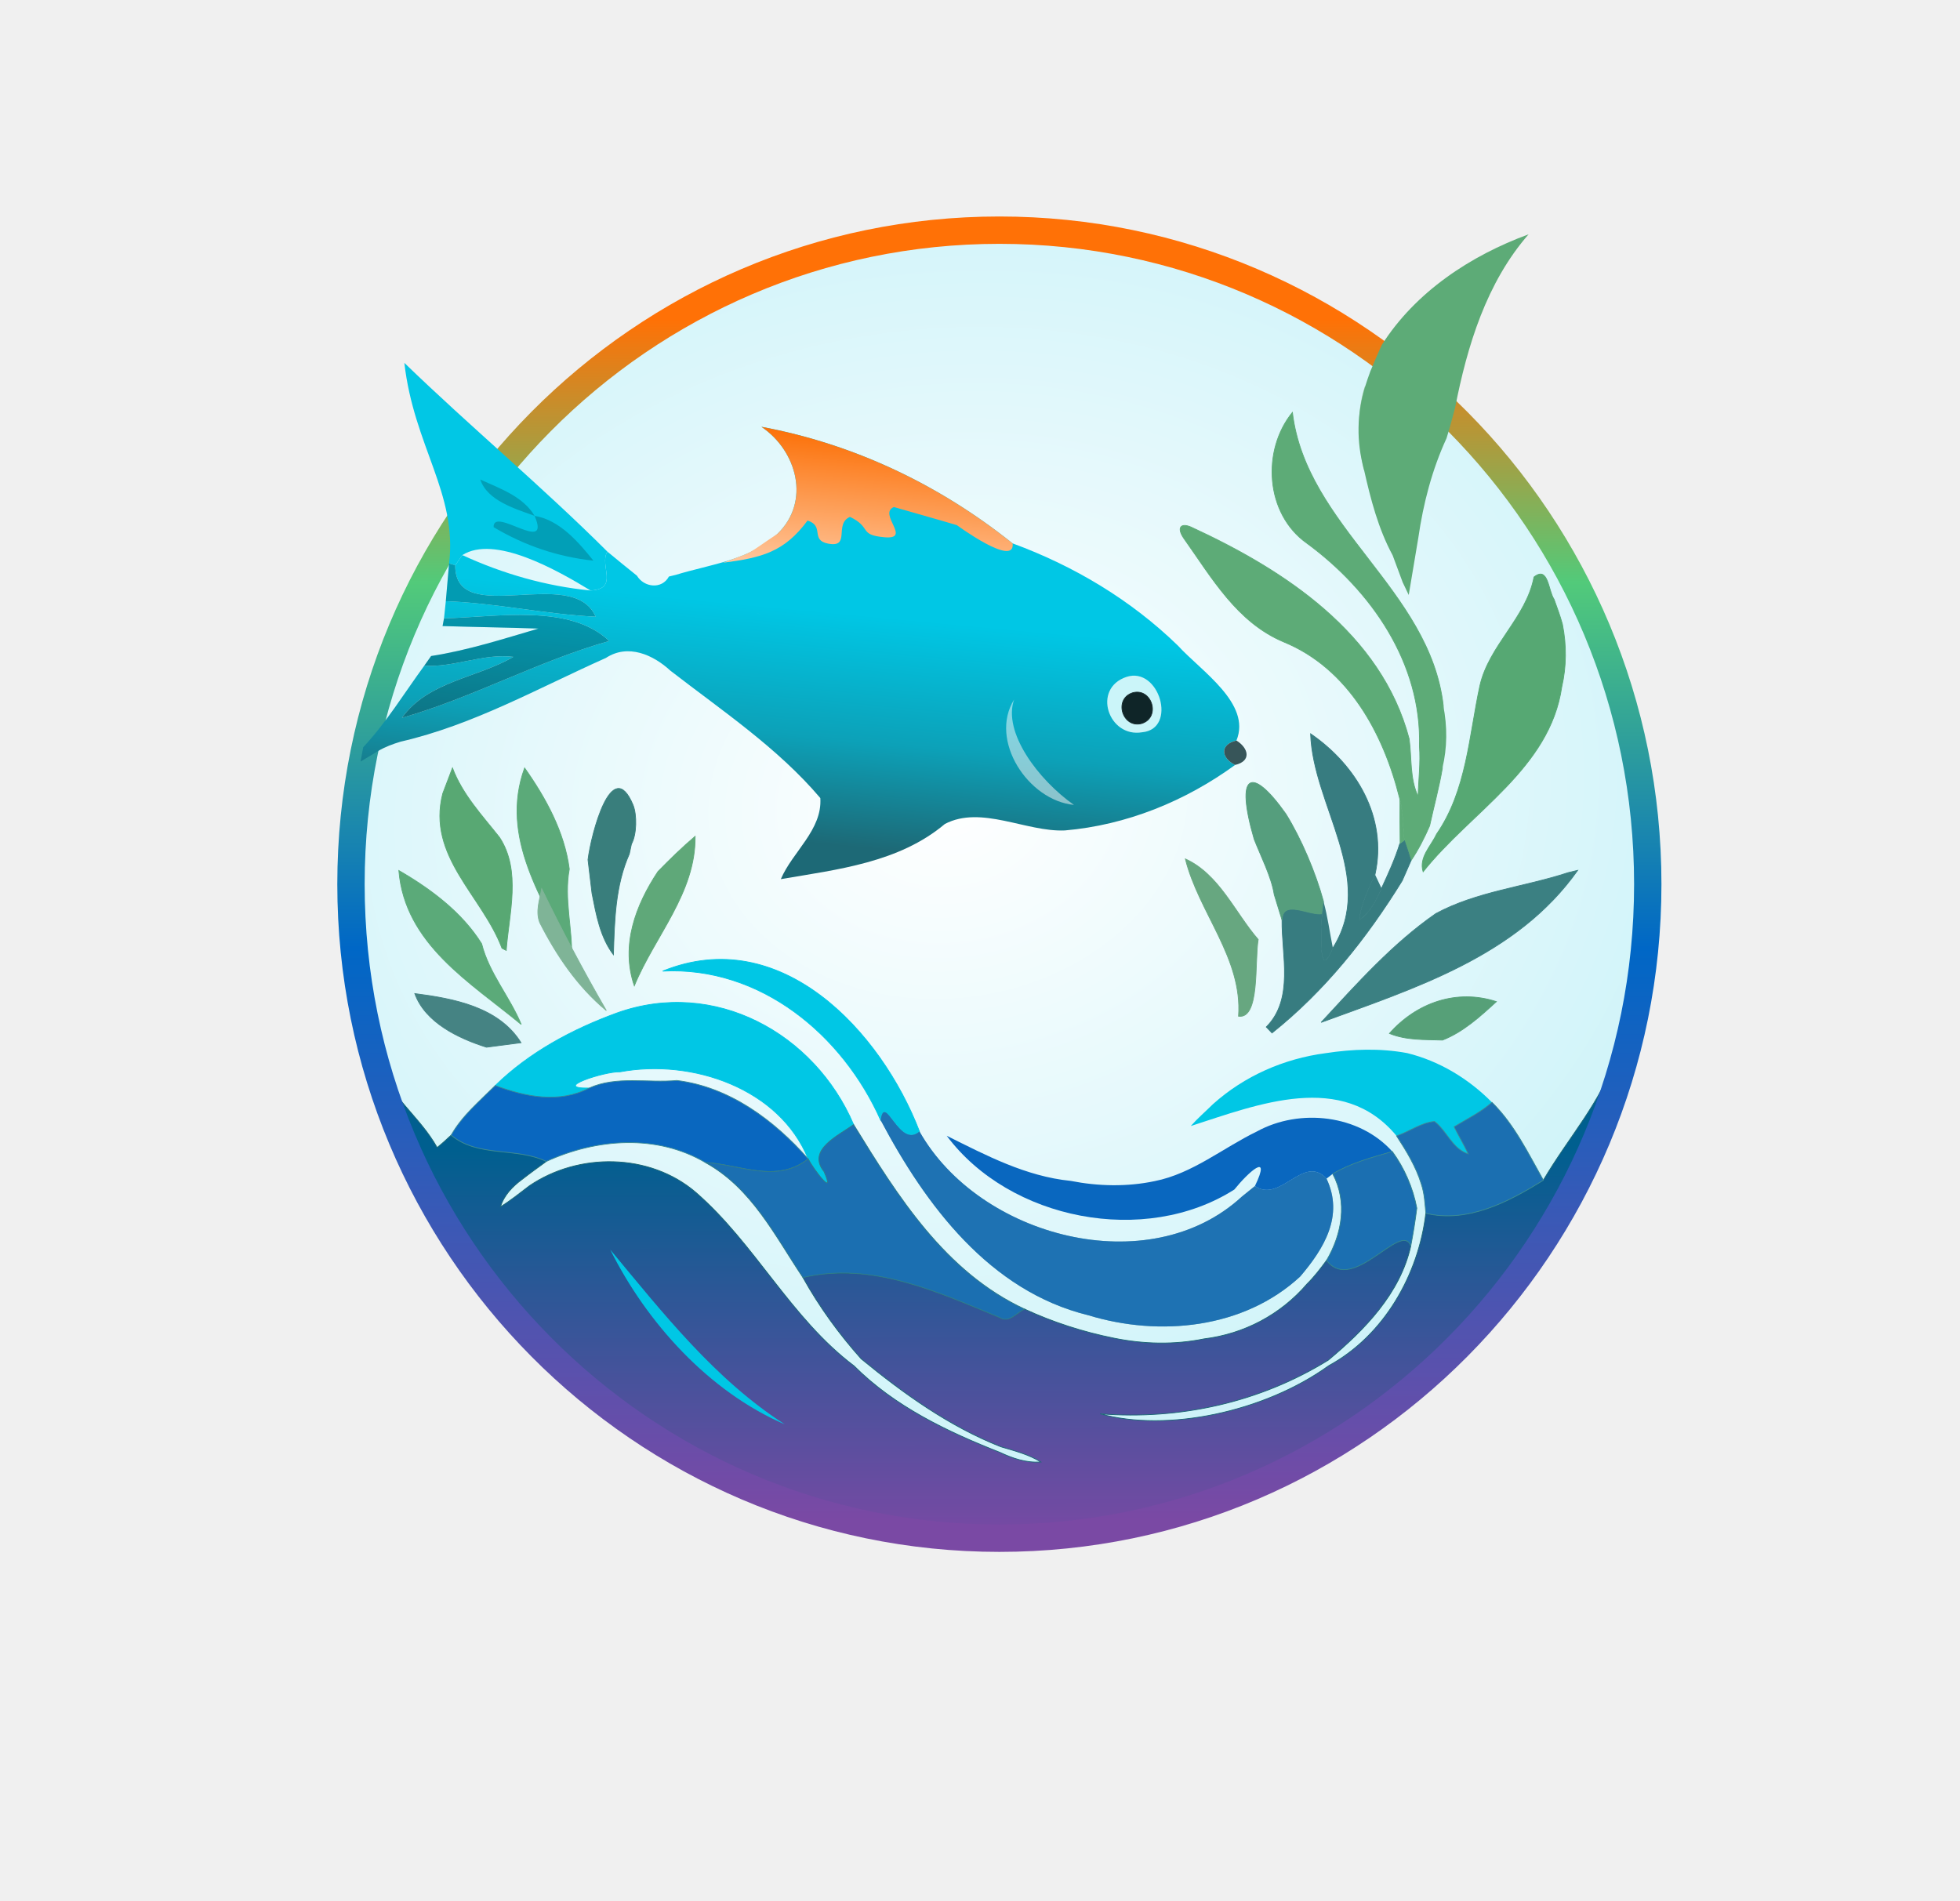
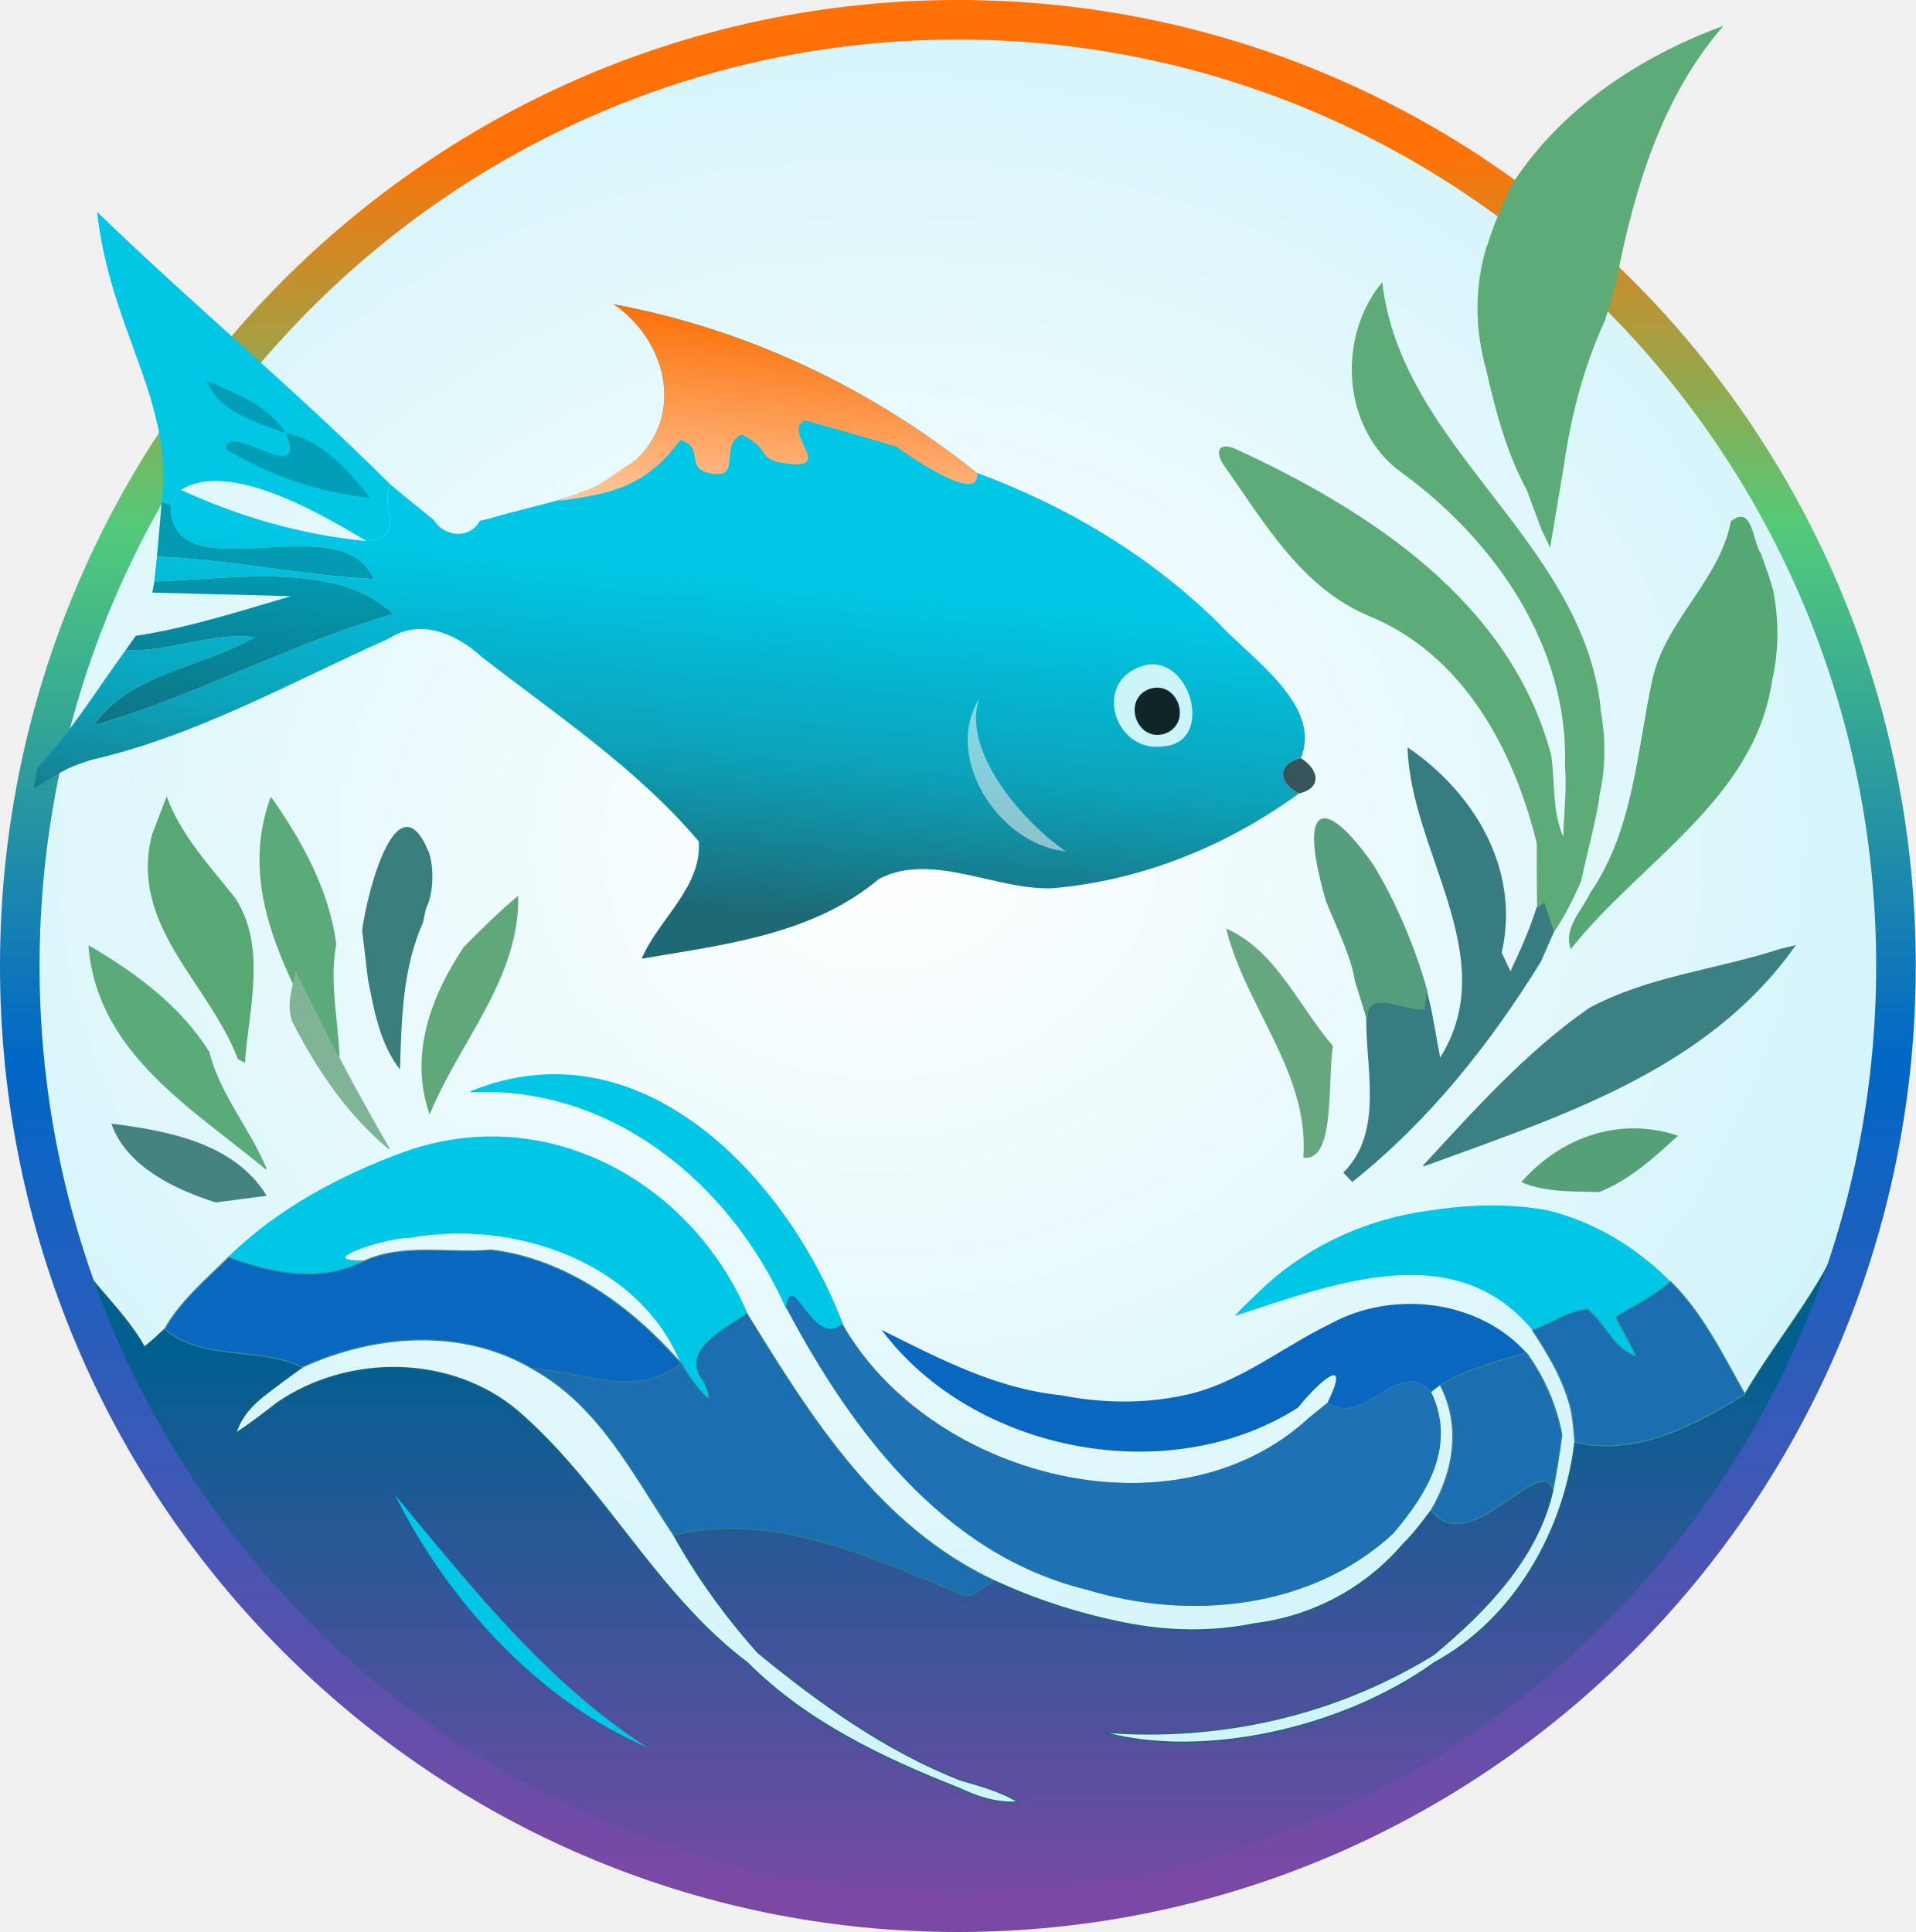
- <svg xmlns="http://www.w3.org/2000/svg" width="860" height="834" viewBox="0 0 860 834" fill="none">
-   <ellipse cx="439.5" cy="387.5" rx="282.5" ry="283.5" fill="url(#paint0_radial_310_1592)" />
-   <path d="M598.483 206.095C596.148 194.062 595.171 181.409 599.007 169.567C598.721 181.743 598.674 193.895 598.483 206.095Z" fill="#ADD1B6" stroke="#ADD1B6" stroke-width="0.333" />
-   <path d="M573.368 238.335C555.187 225.444 553.543 197.613 567.077 180.98C573.082 231.091 627.41 258.708 633.272 309.652C632.795 318.779 632.462 328 632.867 337.15C631.413 345.633 629.126 353.949 627.291 362.384C624.98 367.698 622.335 372.892 619.094 377.705C618.165 374.727 617.212 371.796 616.211 368.865C615.544 362.575 615.734 356.284 614.09 350.184C607.037 321.805 591.644 293.33 563.289 281.702C542.773 273.1 531.729 253.561 519.505 236.333C516.152 231.503 518.124 229.35 522.579 231.282C563.492 250.13 606.084 277.866 618.308 324.235C619.475 332.647 618.498 341.677 622.239 349.517C622.406 342.059 623.383 334.839 622.811 327.452C623.884 291.019 601.676 259.089 573.368 238.335Z" fill="#5DAB77" stroke="#5DAB77" stroke-width="0.333" />
-   <path d="M673.088 253.204C679.426 248.176 679.283 259.208 681.88 262.973C683.167 266.595 684.549 270.193 685.55 273.91C687.409 283.222 687.323 292.442 685.264 301.408C680.046 337.269 645.352 356.141 624.431 382.543C622.477 376.228 627.886 371.343 630.316 366.054C643.541 346.943 644.542 323.091 649.307 301.05C653.263 283.203 669.633 271.218 673.088 253.204Z" fill="#56A873" stroke="#56A873" stroke-width="0.333" />
-   <path d="M194.265 348.223C195.718 344.482 197.1 340.741 198.53 337C202.938 348.7 211.54 357.802 219.165 367.452C228.792 382.107 223.335 400.836 222.12 417.063L220.261 416.109C211.564 392.996 187.212 375.768 194.265 348.223Z" fill="#58A873" stroke="#58A873" stroke-width="0.333" />
-   <path d="M633.273 309.652C635.084 318.731 635.06 328.095 632.868 337.15C632.463 328 632.797 318.779 633.273 309.652Z" fill="#5DAB77" />
-   <path d="M575.061 321.996C594.981 335.649 608.921 358.667 603.321 383.734C600.462 390.192 597.126 396.601 596.459 403.75C601.177 400.319 603.964 395.076 606.18 389.81C609.135 383.448 612.066 377.039 614.163 370.319L616.212 368.866C617.213 371.796 618.166 374.727 619.095 377.706C617.785 380.613 616.498 383.544 615.235 386.498C599.747 411.589 581.304 434.822 558.119 453.289C557.476 452.645 556.237 451.311 555.617 450.667C567.936 438.301 562.289 419 562.527 403.726C562.694 394.385 574.346 401.844 580.089 400.986C579.755 407.133 578.182 432.034 584.83 415.998C604.107 385.378 576.062 353.568 575.061 321.996Z" fill="#377C80" stroke="#377C80" stroke-width="0.333" />
-   <path d="M258 377.252C259.358 366.148 268.461 330.93 277.777 353.28C279.51 357.607 279.393 366.164 277.062 370.389C276.824 371.485 276.371 373.653 276.133 374.726C269.938 388.689 269.628 403.939 269.152 418.927C263.314 411.207 261.598 401.342 259.763 392.049C259.311 388.355 258.429 380.945 258 377.252Z" fill="#397E7C" stroke="#397E7C" stroke-width="0.333" />
-   <path d="M614.09 350.184C615.734 356.284 615.544 362.575 616.211 368.865L614.162 370.319C614.066 363.599 614.043 356.88 614.09 350.184Z" fill="#5DAB77" />
-   <path d="M550.291 368.234C541.844 339.259 548.992 335.684 564.183 357.13C571.045 368.162 577.3 383.043 580.708 395.553C580.565 396.911 580.231 399.627 580.088 400.986C574.345 401.843 562.694 394.385 562.527 403.726C561.407 399.985 560.263 396.244 559.095 392.55C557.952 384.902 553.055 375.382 550.291 368.234Z" fill="#559E7D" stroke="#559E7D" stroke-width="0.333" />
-   <path d="M288.686 382.464C293.928 377.103 299.29 371.837 305.008 367C305.294 391.853 287.304 410.748 278.321 432.575C272.245 414.775 278.94 397.19 288.686 382.464Z" fill="#5FA879" stroke="#5FA879" stroke-width="0.333" />
-   <path d="M175 382C188.916 390.054 202.712 400.3 211.338 414.144C214.626 427.154 223.657 437.377 228.709 449.553C206.334 431.038 177.669 414.335 175 382Z" fill="#5BAA79" stroke="#5BAA79" stroke-width="0.333" />
-   <path d="M230.185 337C239.471 350.125 247.734 365.193 249.797 381.374C247.358 394.569 251.3 407.627 250.811 420.801C238.201 394.639 219.119 367.499 230.185 337Z" fill="#5BAA79" stroke="#5BAA79" stroke-width="0.333" />
-   <path d="M520.112 376.919C534.933 383.638 541.82 400.461 552.066 412.28C550.398 422.335 552.9 447.212 543.44 445.949C545.275 420.477 526.022 400.58 520.112 376.919Z" fill="#67A780" stroke="#67A780" stroke-width="0.333" />
-   <path d="M688.078 382.924C689.126 382.685 691.199 382.161 692.248 381.923C665.56 419.619 620.835 433.558 579.684 448.642C595.339 431.7 610.946 414.162 629.985 400.914C647.951 391.192 668.848 389.262 688.078 382.924Z" fill="#3B8082" stroke="#3B8082" stroke-width="0.333" />
-   <path d="M596.457 403.75C597.124 396.601 600.46 390.191 603.319 383.734C604.034 385.259 605.464 388.285 606.179 389.81C603.963 395.076 601.175 400.318 596.457 403.75Z" fill="#377C80" />
-   <path d="M237.681 390C246.521 408.133 255.91 425.957 266.037 443.446C253.479 433.057 244.139 419.261 236.823 404.845C234.917 399.936 236.799 394.885 237.681 390Z" fill="#7FB497" stroke="#7FB497" stroke-width="0.333" />
-   <path d="M580.708 395.553C582.59 402.272 583.424 409.111 584.83 415.997C578.182 432.034 579.755 407.133 580.088 400.986C580.231 399.627 580.565 396.911 580.708 395.553Z" fill="#377C80" />
-   <path d="M290.768 426.148C342.427 405.108 386.437 452.359 403.451 496.513C394.539 504.376 388.225 479.023 386.414 491.557C369.734 454.051 333.611 423.932 290.768 426.148Z" fill="#00C7E5" stroke="#00C7E5" stroke-width="0.333" />
-   <path d="M182 436C198.989 438.192 218.814 441.838 228.608 457.564C224.819 458.065 217.242 459.042 213.453 459.542C201.301 455.706 186.623 448.796 182 436Z" fill="#458383" stroke="#458383" stroke-width="0.333" />
-   <path d="M609.658 453.503C621.548 440.016 639.181 433.844 656.576 439.539C649.475 446.044 642.017 452.859 632.938 456.41C625.027 456.148 617.045 456.529 609.658 453.503Z" fill="#56A078" stroke="#56A078" stroke-width="0.333" />
-   <path d="M270.679 444.519C313.546 429.174 357.414 453.455 374.546 493.486C368.041 498.252 353.839 504.519 361.56 514.121C366.826 526.083 356.937 513.121 354.602 508.546C342.116 477.688 303.8 464.44 272.038 470.349C265.604 470.039 241.466 477.76 258.479 477.474C245.326 484.312 230.529 481.31 217.328 476.354C232.268 461.723 251.164 451.644 270.679 444.519Z" fill="#00C7E5" stroke="#00C7E5" stroke-width="0.333" />
-   <path d="M709.5 462.5C714.289 464.215 714.407 458.721 713.787 465.059C682.954 567.306 596.338 655.184 489.016 672.507C485.871 672.102 482.654 672.364 479.843 673.913C478.58 674.175 476.054 674.699 474.791 674.961C470.907 674.508 466.928 674.651 463.306 676.176C461.495 676.486 457.897 677.058 456.11 677.344C443.338 677.32 430.614 677.344 417.866 677.344C416.079 677.058 412.504 676.486 410.693 676.2C407.095 674.651 403.14 674.461 399.304 674.985C288.693 659.068 191.355 572.572 162.404 464.583C165.311 461.747 161.449 463.498 166 466C170.789 481.179 184.04 489.674 191.808 503.565C193.953 501.874 195.954 499.991 197.956 498.133C209.775 508.021 226.454 503.28 239.703 509.665C236.129 512.263 232.554 514.836 229.075 517.553C224.905 520.626 221.117 524.51 219.592 529.61C224.024 526.822 228.098 523.557 232.245 520.388C253.88 505.639 285.095 505.948 305.254 523.2C331.37 545.884 346.905 578.41 374.737 599.378C392.513 617.178 415.602 628.234 438.763 637.337C444.362 639.981 450.367 642.031 456.682 641.53C451.297 638.218 445.149 636.646 439.168 634.882C416.484 625.923 396.587 611.65 377.858 596.281C368.065 585.32 359.463 573.429 352.314 560.61C382.481 553.485 411.361 566.924 438.644 578.147C442.742 580.745 446.078 576.027 449.557 574.454C462.091 580.268 475.291 584.51 488.85 587.226C501.764 589.847 515.275 590.181 528.238 587.536C545.942 585.367 561.954 576.885 573.535 563.374C576.704 560.229 579.42 556.678 582.065 553.08C593.598 568.187 614.9 535.519 619.023 546.742C614.376 567.592 598.721 583.628 582.804 596.876C552.804 615.391 517.848 623.159 482.726 620.419C512.011 628.568 554.639 619.728 583.042 599.283C607.299 586.035 622.382 559.442 625.623 532.421C644.018 536.806 662.08 527.346 677.187 517.886C688.672 498.371 702.423 483.945 709.5 462.5Z" fill="url(#paint1_linear_310_1592)" stroke="#1A6774" stroke-width="0.333" />
-   <path d="M532.265 484.479C546.014 472.16 563.337 464.559 581.661 462.152C593.546 460.336 605.476 459.921 617.379 462.105C631.557 465.584 644.4 473.375 654.646 483.741C649.666 488.149 643.662 491.032 638.038 494.463C639.992 498.466 642.351 502.279 644.233 506.354C637.276 504.233 634.917 496.322 629.436 492.128C623.551 492.605 618.38 496.608 612.78 498.466C589.024 469.754 551.923 484.646 522.472 494.13C525.522 490.698 529.001 487.696 532.265 484.479Z" fill="#00C7E5" />
-   <path d="M258.48 477.474C270.513 472.017 284.262 475.33 296.986 474.138C320.004 476.95 339.638 491.557 354.602 508.546C340.782 519.626 324.197 510.857 309.591 510.19C288.217 497.561 261.744 499.563 239.703 509.666C226.455 503.28 209.775 508.022 197.956 498.133C202.793 489.555 210.466 483.193 217.328 476.354C230.529 481.31 245.326 484.313 258.48 477.474Z" fill="#0967BF" stroke="#398A96" stroke-width="0.333" />
-   <path d="M638.038 494.463C643.662 491.032 649.666 488.149 654.646 483.741C664.44 493.415 670.492 506.02 677.188 517.886C662.081 527.346 644.019 536.806 625.624 532.422C625.219 528.085 625.028 523.7 623.622 519.554C621.287 511.929 617.093 505.091 612.78 498.466C618.38 496.608 623.551 492.605 629.436 492.128C634.917 496.322 637.276 504.233 644.233 506.354C642.351 502.279 639.992 498.467 638.038 494.463Z" fill="#338591" />
-   <path d="M638.038 494.463C643.662 491.032 649.666 488.149 654.646 483.741C664.44 493.415 670.492 506.02 677.188 517.886C662.081 527.346 644.019 536.806 625.624 532.422C625.219 528.085 625.028 523.7 623.622 519.554C621.287 511.929 617.093 505.091 612.78 498.466C618.38 496.608 623.551 492.605 629.436 492.128C634.917 496.322 637.276 504.233 644.233 506.354C642.351 502.279 639.992 498.467 638.038 494.463Z" fill="#0F64C2" fill-opacity="0.65" />
-   <path d="M638.038 494.463C643.662 491.032 649.666 488.149 654.646 483.741C664.44 493.415 670.492 506.02 677.188 517.886C662.081 527.346 644.019 536.806 625.624 532.422C625.219 528.085 625.028 523.7 623.622 519.554C621.287 511.929 617.093 505.091 612.78 498.466C618.38 496.608 623.551 492.605 629.436 492.128C634.917 496.322 637.276 504.233 644.233 506.354C642.351 502.279 639.992 498.467 638.038 494.463Z" stroke="#398A96" stroke-width="0.333" />
-   <path d="M386.412 491.556C388.223 479.023 394.537 504.376 403.449 496.513C429.636 542.834 504.075 562.707 544.893 525.106C546.775 523.558 548.682 522.009 550.612 520.484C561.93 528.204 571.914 506.163 582.041 517.219C589.785 533.542 580.897 547.981 570.461 560.205C545.751 583.056 508.817 586.726 477.483 577.147C434.259 566.567 406.166 528.919 386.412 491.556Z" fill="#3D8C98" />
-   <path d="M386.412 491.556C388.223 479.023 394.537 504.376 403.449 496.513C429.636 542.834 504.075 562.707 544.893 525.106C546.775 523.558 548.682 522.009 550.612 520.484C561.93 528.204 571.914 506.163 582.041 517.219C589.785 533.542 580.897 547.981 570.461 560.205C545.751 583.056 508.817 586.726 477.483 577.147C434.259 566.567 406.166 528.919 386.412 491.556Z" fill="#0F64C2" fill-opacity="0.65" />
-   <path d="M551.495 496.512C570.271 486.195 596.411 489.125 610.898 505.305C602.011 507.878 592.765 510.333 584.783 515.098C584.092 515.646 582.734 516.695 582.043 517.219C571.916 506.163 561.932 528.204 550.613 520.483C558.143 504.852 547.539 514.598 541.606 521.984C502.433 546.956 443.101 535.495 415.389 498.395C432.712 507.02 450.082 516.218 469.764 518.196C481.917 520.579 494.522 520.865 506.698 518.291C523.235 515.003 536.602 503.732 551.495 496.512Z" fill="#0967BF" />
-   <path d="M361.56 514.121C353.84 504.519 368.041 498.252 374.546 493.486C393.942 525.059 414.625 558.156 449.557 574.454C446.078 576.027 442.742 580.745 438.644 578.148C411.361 566.925 382.481 553.486 352.315 560.61C340.019 542.239 329.845 521.389 309.591 510.19C324.197 510.857 340.782 519.626 354.602 508.546C356.937 513.121 366.826 526.083 361.56 514.121Z" fill="#338591" />
-   <path d="M361.56 514.121C353.84 504.519 368.041 498.252 374.546 493.486C393.942 525.059 414.625 558.156 449.557 574.454C446.078 576.027 442.742 580.745 438.644 578.148C411.361 566.925 382.481 553.486 352.315 560.61C340.019 542.239 329.845 521.389 309.591 510.19C324.197 510.857 340.782 519.626 354.602 508.546C356.937 513.121 366.826 526.083 361.56 514.121Z" fill="#0F64C2" fill-opacity="0.65" />
-   <path d="M361.56 514.121C353.84 504.519 368.041 498.252 374.546 493.486C393.942 525.059 414.625 558.156 449.557 574.454C446.078 576.027 442.742 580.745 438.644 578.148C411.361 566.925 382.481 553.486 352.315 560.61C340.019 542.239 329.845 521.389 309.591 510.19C324.197 510.857 340.782 519.626 354.602 508.546C356.937 513.121 366.826 526.083 361.56 514.121Z" stroke="#2F7C8A" stroke-width="0.333" />
-   <path d="M584.783 515.099C592.765 510.333 602.011 507.879 610.898 505.305C616.26 512.668 619.953 521.199 621.669 530.158C620.978 535.686 620.072 541.238 619.024 546.742C614.902 535.519 593.599 568.188 582.066 553.081C588.929 541.333 591.264 527.465 584.783 515.099Z" fill="#338591" />
-   <path d="M584.783 515.099C592.765 510.333 602.011 507.879 610.898 505.305C616.26 512.668 619.953 521.199 621.669 530.158C620.978 535.686 620.072 541.238 619.024 546.742C614.902 535.519 593.599 568.188 582.066 553.081C588.929 541.333 591.264 527.465 584.783 515.099Z" fill="#0F64C2" fill-opacity="0.65" />
-   <path d="M584.783 515.099C592.765 510.333 602.011 507.879 610.898 505.305C616.26 512.668 619.953 521.199 621.669 530.158C620.978 535.686 620.072 541.238 619.024 546.742C614.902 535.519 593.599 568.188 582.066 553.081C588.929 541.333 591.264 527.465 584.783 515.099Z" stroke="#338591" stroke-width="0.333" />
-   <path d="M267.749 548.362C290.743 576.051 313.856 605.502 344.404 625.065C310.997 610.673 283.69 580.34 267.749 548.362Z" fill="#00C7E5" />
-   <path d="M438.5 101C595.577 101 723 229.446 723 388C723 546.554 595.577 675 438.5 675C281.423 675 154 546.554 154 388C154 229.446 281.423 101 438.5 101Z" stroke="url(#paint2_linear_310_1592)" stroke-width="12" />
-   <path d="M670.706 102.824C645.258 112.141 621.024 128.13 606.299 151.362C604.512 155.175 602.915 159.082 601.271 162.943C600.461 165.135 599.698 167.351 599.007 169.567C595.337 181.556 595.091 193.714 598.483 206.095C601.39 218.986 604.726 231.997 611.064 243.696L615.472 255.563C616.14 256.945 617.45 259.709 618.117 261.091L622.335 235.928C624.503 220.94 628.34 206.119 634.702 192.323C636.084 187.891 637.299 183.411 638.467 178.907C643.78 151.791 652.215 124.007 670.706 102.824Z" fill="#5DAB77" />
-   <path d="M177.419 159.239C206.558 187.445 237.781 213.394 266.528 242.082C262.72 247.911 271.922 258.441 259.125 259.124C243.922 249.856 216.865 234.648 202.866 243.589C202.069 244.689 200.506 246.927 199.74 248.065L197.05 247.255C200.749 216.436 181.587 195.813 177.419 159.239Z" fill="#01C7E5" />
-   <path d="M210.731 210.435C219.252 214.326 229.538 217.832 234.571 226.373C226.047 223.242 213.855 219.762 210.731 210.435Z" fill="#01C7E5" />
-   <path d="M210.731 210.435C219.252 214.326 229.538 217.832 234.571 226.373C226.047 223.242 213.855 219.762 210.731 210.435Z" fill="black" fill-opacity="0.2" />
-   <path d="M234.573 226.373C245.51 228.143 253.82 237.861 260.376 246.028C244.793 244.369 230.213 239.45 216.594 231.336C216.211 221.924 242.048 243.761 234.573 226.373Z" fill="#01C7E5" />
-   <path d="M234.573 226.373C245.51 228.143 253.82 237.861 260.376 246.028C244.793 244.369 230.213 239.45 216.594 231.336C216.211 221.924 242.048 243.761 234.573 226.373Z" fill="black" fill-opacity="0.2" />
-   <path d="M334.095 187.289C374.684 194.826 412.174 212.723 444.318 238.448C471.258 248.351 496.168 263.215 516.812 283.277L516.813 283.277C527.053 294.528 549.191 308.714 542.522 324.961C535.093 326.674 535.738 332.616 541.951 335.665C520.055 351.602 494.284 362.084 467.215 364.416C450.228 365.149 430.537 353.239 414.589 361.578C394.465 378.514 367.608 381.523 342.604 385.782C347.768 373.716 360.855 364.169 359.938 350.209C341.248 328.154 316.852 311.886 294.139 294.29C286.637 287.348 275.558 282.348 265.852 288.722C236.225 301.915 207.696 318.119 175.791 325.456C172.406 326.482 169.036 327.717 165.957 329.534C164.012 330.698 160.158 333.029 158.213 334.193C158.5 332.629 159.078 329.467 159.366 327.903C169.576 316.975 177.371 304.156 186.164 292.125C199.44 292.941 211.978 286.63 225.247 288.241C209.27 297.615 187.836 298.893 176.372 314.994C207.42 306.122 236.072 290.103 267.288 281.282C250.064 264.902 218.477 270.712 194.82 271.363C195 269.477 195.429 265.712 195.608 263.826C217.644 264.578 239.308 269.584 261.351 270.613C251.378 247.487 199.527 276.066 199.74 248.064C200.506 246.926 202.069 244.688 202.866 243.588C220.628 251.785 239.621 257.229 259.126 259.124C271.922 258.441 262.72 247.911 266.528 242.081C270.79 245.636 275.128 249.129 279.466 252.622C282.57 257.795 290.401 258.749 293.51 252.991L296.486 252.272L296.487 252.272C311.704 247.599 329.207 245.809 341.063 234.312C355.761 220.214 349.791 197.919 334.095 187.289ZM469.805 288.232C469.851 288.238 469.896 288.245 469.942 288.252C469.896 288.245 469.851 288.238 469.805 288.232ZM351.445 274.262C351.626 274.302 351.808 274.341 351.989 274.381C351.808 274.341 351.626 274.302 351.445 274.262ZM332.882 269.338C333.293 269.469 333.705 269.599 334.118 269.727C333.293 269.471 332.47 269.209 331.649 268.941L332.882 269.338ZM303.985 256.871C304.505 257.166 305.025 257.459 305.547 257.747C305.025 257.459 304.505 257.166 303.985 256.871ZM297.211 252.746C297.671 253.046 298.131 253.344 298.594 253.637C298.131 253.344 297.671 253.046 297.211 252.746Z" fill="url(#paint3_linear_310_1592)" />
-   <path d="M334.094 187.289C374.683 194.826 412.174 212.724 444.318 238.449C445.489 249.258 419.84 230.44 419.84 230.44C419.84 230.44 409.552 227.393 392.218 222.49C385.021 225.548 400.452 236.886 387.987 235.752C376.581 234.714 382.654 231.485 372.962 226.817C365.765 229.874 373.492 240.54 363.314 238.541C355.4 236.987 361.944 230.827 354.336 228.431C344.075 242.322 334.166 244.75 317.16 246.96C332.083 241.407 326.54 243.969 341.062 234.312C355.76 220.215 349.791 197.919 334.094 187.289Z" fill="url(#paint4_linear_310_1592)" />
-   <path d="M197.05 247.255L199.74 248.065C199.527 276.068 251.378 247.488 261.351 270.615C239.308 269.586 217.643 264.58 195.608 263.828C196.066 258.302 196.592 252.782 197.05 247.255Z" fill="#02C2DF" />
-   <path d="M197.05 247.255L199.74 248.065C199.527 276.068 251.378 247.488 261.351 270.615C239.308 269.586 217.643 264.58 195.608 263.828C196.066 258.302 196.592 252.782 197.05 247.255Z" fill="black" fill-opacity="0.2" />
-   <path d="M194.822 271.364C218.479 270.713 250.065 264.903 267.289 281.283C236.073 290.104 207.422 306.124 176.374 314.995C187.838 298.894 209.271 297.616 225.249 288.242C211.979 286.631 199.442 292.943 186.165 292.127C186.89 291.054 188.406 288.95 189.165 287.88C205.212 285.397 220.703 280.405 236.257 275.833C222.222 275.36 208.194 275.164 194.19 274.729L194.822 271.364Z" fill="url(#paint5_linear_310_1592)" />
-   <path d="M194.822 271.364C218.479 270.713 250.065 264.903 267.289 281.283C236.073 290.104 207.422 306.124 176.374 314.995C187.838 298.894 209.271 297.616 225.249 288.242C211.979 286.631 199.442 292.943 186.165 292.127C186.89 291.054 188.406 288.95 189.165 287.88C205.212 285.397 220.703 280.405 236.257 275.833C222.222 275.36 208.194 275.164 194.19 274.729L194.822 271.364Z" fill="black" fill-opacity="0.2" />
-   <path d="M494.257 297.042C508.687 292.294 516.713 319.871 501.178 321.331C486.403 323.901 478.962 302.157 494.257 297.042Z" fill="#CBF5F9" />
-   <path d="M496.878 304.038C505.28 301.552 509.5 314.617 501.066 317.445C492.633 319.893 488.444 306.866 496.878 304.038Z" fill="#0F2528" stroke="#1A2D30" stroke-width="0.333" />
-   <path d="M444.982 306.944C439.883 321.231 455.528 342.2 471.223 353.21C451.132 351.295 433.797 324.836 444.982 306.944Z" fill="url(#paint6_linear_310_1592)" />
-   <path d="M444.982 306.944C439.883 321.231 455.528 342.2 471.223 353.21C451.132 351.295 433.797 324.836 444.982 306.944Z" fill="white" fill-opacity="0.5" />
-   <path d="M541.952 335.667C535.739 332.618 535.094 326.675 542.523 324.962C547.847 328.271 549.24 333.974 541.952 335.667Z" fill="#375559" />
+ <svg xmlns="http://www.w3.org/2000/svg" width="581" height="586" fill="none">
+   <ellipse cx="291.5" cy="292.5" fill="url(#a)" rx="282.5" ry="283.5" style="fill:url(#a)" />
+   <path fill="#add1b6" stroke="#add1b6" stroke-width=".333" d="M450.483 111.095c-2.335-12.033-3.312-24.686.524-36.528-.286 12.176-.333 24.328-.524 36.528z" />
+   <path fill="#5dab77" stroke="#5dab77" stroke-width=".333" d="M425.368 143.335c-18.181-12.891-19.825-40.722-6.291-57.355 6.005 50.111 60.333 77.728 66.195 128.672-.477 9.127-.81 18.348-.405 27.498-1.454 8.483-3.741 16.799-5.576 25.234-2.311 5.314-4.956 10.508-8.197 15.321a347.13 347.13 0 0 0-2.883-8.84c-.667-6.29-.477-12.581-2.121-18.681-7.053-28.379-22.446-56.854-50.801-68.482-20.516-8.602-31.56-28.141-43.784-45.369-3.353-4.83-1.381-6.983 3.074-5.051 40.913 18.848 83.505 46.584 95.729 92.953 1.167 8.412.19 17.442 3.931 25.282.167-7.458 1.144-14.678.572-22.065 1.073-36.433-21.135-68.363-49.443-89.117z" />
+   <path fill="#56a873" stroke="#56a873" stroke-width=".333" d="M525.088 158.204c6.338-5.028 6.195 6.004 8.792 9.769 1.287 3.622 2.669 7.22 3.67 10.937 1.859 9.312 1.773 18.532-.286 27.498-5.218 35.861-39.912 54.733-60.833 81.135-1.954-6.315 3.455-11.2 5.885-16.489 13.225-19.111 14.226-42.963 18.991-65.004 3.956-17.847 20.326-29.832 23.781-47.846z" />
+   <path fill="#58a873" stroke="#58a873" stroke-width=".333" d="M46.265 253.223c1.453-3.741 2.835-7.482 4.265-11.223 4.408 11.7 13.01 20.802 20.635 30.452 9.627 14.655 4.17 33.384 2.955 49.611l-1.859-.954c-8.697-23.113-33.049-40.341-25.996-67.886Z" />
+   <path fill="#5dab77" d="M485.273 214.652c1.811 9.079 1.787 18.443-.405 27.498-.405-9.15-.071-18.371.405-27.498z" />
+   <path fill="#377c80" stroke="#377c80" stroke-width=".333" d="M427.061 226.996c19.92 13.653 33.86 36.671 28.26 61.738-2.859 6.458-6.195 12.867-6.862 20.016 4.718-3.431 7.505-8.674 9.721-13.94 2.955-6.362 5.886-12.771 7.983-19.491l2.049-1.453a344.557 344.557 0 0 1 2.883 8.84 496.27 496.27 0 0 0-3.86 8.792c-15.488 25.091-33.931 48.324-57.116 66.791-.643-.644-1.882-1.978-2.502-2.622 12.319-12.366 6.672-31.667 6.91-46.941.167-9.341 11.819-1.882 17.562-2.74-.334 6.147-1.907 31.048 4.741 15.012 19.277-30.62-8.768-62.43-9.769-94.002z" />
+   <path fill="#397e7c" stroke="#397e7c" stroke-width=".333" d="M110 282.252c1.358-11.104 10.461-46.322 19.777-23.972 1.733 4.327 1.616 12.884-.715 17.109-.238 1.096-.691 3.264-.929 4.337-6.195 13.963-6.505 29.213-6.981 44.201-5.838-7.72-7.554-17.585-9.389-26.878A3257.895 3257.895 0 0 1 110 282.252z" />
+   <path fill="#5dab77" d="M466.09 255.184c1.644 6.1 1.454 12.391 2.121 18.681l-2.049 1.454a945.642 945.642 0 0 1-.072-20.135z" />
+   <path fill="#559e7d" stroke="#559e7d" stroke-width=".333" d="M402.291 273.234c-8.447-28.975-1.299-32.55 13.892-11.104 6.862 11.032 13.117 25.913 16.525 38.423-.143 1.358-.477 4.074-.62 5.433-5.743.857-17.394-6.601-17.561 2.74a763.392 763.392 0 0 0-3.432-11.176c-1.143-7.648-6.04-17.168-8.804-24.316z" />
+   <path fill="#5fa879" stroke="#5fa879" stroke-width=".333" d="M140.686 287.464c5.242-5.361 10.604-10.627 16.322-15.464.286 24.853-17.704 43.748-26.687 65.575-6.076-17.8.619-35.385 10.365-50.111z" />
+   <path fill="#5baa79" stroke="#5baa79" stroke-width=".333" d="M27 287c13.916 8.054 27.712 18.3 36.338 32.144 3.288 13.01 12.319 23.233 17.371 35.409C58.334 336.038 29.669 319.335 27 287ZM82.185 242c9.286 13.125 17.549 28.193 19.612 44.374-2.439 13.195 1.503 26.253 1.014 39.427-12.61-26.162-31.692-53.302-20.626-83.801Z" />
+   <path fill="#67a780" stroke="#67a780" stroke-width=".333" d="M372.112 281.919c14.821 6.719 21.708 23.542 31.954 35.361-1.668 10.055.834 34.932-8.626 33.669 1.835-25.472-17.418-45.369-23.328-69.03z" />
+   <path fill="#3b8082" stroke="#3b8082" stroke-width=".333" d="M540.078 287.924c1.048-.239 3.121-.763 4.17-1.001-26.688 37.696-71.413 51.635-112.564 66.719 15.655-16.942 31.262-34.48 50.301-47.728 17.966-9.722 38.863-11.652 58.093-17.99z" />
+   <path fill="#377c80" d="M448.457 308.75c.667-7.149 4.003-13.559 6.862-20.016.715 1.525 2.145 4.551 2.86 6.076-2.216 5.266-5.004 10.508-9.722 13.94z" />
+   <path fill="#7fb497" stroke="#7fb497" stroke-width=".333" d="M89.681 295c8.84 18.133 18.229 35.957 28.356 53.446-12.558-10.389-21.898-24.185-29.214-38.601-1.906-4.909-.024-9.96.858-14.845z" />
+   <path fill="#377c80" d="M432.708 300.553c1.882 6.719 2.716 13.558 4.122 20.444-6.648 16.037-5.075-8.864-4.742-15.011.143-1.359.477-4.075.62-5.433z" />
+   <path fill="#00c7e5" stroke="#00c7e5" stroke-width=".333" d="M142.768 331.148c51.659-21.04 95.669 26.211 112.683 70.365-8.912 7.863-15.226-17.49-17.037-4.956-16.68-37.506-52.803-67.625-95.646-65.409z" />
+   <path fill="#458383" stroke="#458383" stroke-width=".333" d="M34 341c16.989 2.192 36.814 5.838 46.608 21.564-3.789.501-11.366 1.478-15.155 1.978C53.301 360.706 38.623 353.796 34 341Z" />
+   <path fill="#56a078" stroke="#56a078" stroke-width=".333" d="M461.658 358.503c11.89-13.487 29.523-19.659 46.918-13.964-7.101 6.505-14.559 13.32-23.638 16.871-7.911-.262-15.893.119-23.28-2.907z" />
+   <path fill="#00c7e5" stroke="#00c7e5" stroke-width=".333" d="M122.679 349.519c42.867-15.345 86.735 8.936 103.867 48.967-6.505 4.766-20.707 11.033-12.986 20.635 5.266 11.962-4.623-1-6.958-5.575-12.486-30.858-50.802-44.106-82.564-38.197-6.434-.31-30.572 7.411-13.559 7.125-13.153 6.838-27.95 3.836-41.151-1.12 14.94-14.631 33.836-24.71 53.351-31.835z" />
+   <path fill="url(#b)" stroke="#1a6774" stroke-width=".333" d="M561.5 367.5c4.789 1.715 4.907-3.779 4.287 2.559-30.833 102.247-117.449 190.125-224.771 207.448-3.145-.405-6.362-.143-9.173 1.406l-5.052 1.048c-3.884-.453-7.863-.31-11.485 1.215-1.811.31-5.409.882-7.196 1.168-12.772-.024-25.496 0-38.244 0-1.787-.286-5.362-.858-7.173-1.144-3.598-1.549-7.553-1.739-11.389-1.215-110.611-15.917-207.949-102.413-236.9-210.402 2.907-2.836-.955-1.085 3.596 1.417 4.789 15.179 18.04 23.674 25.808 37.565 2.145-1.691 4.146-3.574 6.148-5.432 11.819 9.888 28.498 5.147 41.747 11.532-3.574 2.598-7.149 5.171-10.628 7.888-4.17 3.073-7.958 6.957-9.483 12.057 4.432-2.788 8.506-6.053 12.653-9.222 21.635-14.749 52.85-14.44 73.009 2.812 26.116 22.684 41.651 55.21 69.483 76.178 17.776 17.8 40.865 28.856 64.026 37.959 5.599 2.644 11.604 4.694 17.919 4.193-5.385-3.312-11.533-4.884-17.514-6.648-22.684-8.959-42.581-23.232-61.31-38.601-9.793-10.961-18.395-22.852-25.544-35.671 30.167-7.125 59.047 6.314 86.33 17.537 4.098 2.598 7.434-2.12 10.913-3.693 12.534 5.814 25.734 10.056 39.293 12.772 12.914 2.621 26.425 2.955 39.388.31 17.704-2.169 33.716-10.651 45.297-24.162 3.169-3.145 5.885-6.696 8.53-10.294 11.533 15.107 32.835-17.561 36.958-6.338-4.647 20.85-20.302 36.886-36.219 50.134-30 18.515-64.956 26.283-100.078 23.543 29.285 8.149 71.913-.691 100.316-21.136 24.257-13.248 39.34-39.841 42.581-66.862 18.395 4.385 36.457-5.075 51.564-14.535 11.485-19.515 25.236-33.941 32.313-55.386z" style="fill:url(#b)" />
+   <path fill="#00c7e5" d="M384.265 389.479c13.749-12.319 31.072-19.92 49.396-22.327 11.885-1.816 23.815-2.231 35.718-.047 14.178 3.479 27.021 11.27 37.267 21.636-4.98 4.408-10.984 7.291-16.608 10.722 1.954 4.003 4.313 7.816 6.195 11.891-6.957-2.121-9.316-10.032-14.797-14.226-5.885.477-11.056 4.48-16.656 6.338-23.756-28.712-60.857-13.82-90.308-4.336 3.05-3.432 6.529-6.434 9.793-9.651z" />
+   <path fill="#0967bf" stroke="#398a96" stroke-width=".333" d="M110.48 382.474c12.033-5.457 25.782-2.144 38.506-3.336 23.018 2.812 42.652 17.419 57.616 34.408-13.82 11.08-30.405 2.311-45.011 1.644-21.374-12.629-47.847-10.627-69.888-.524-13.248-6.386-29.928-1.644-41.747-11.533 4.837-8.578 12.51-14.94 19.372-21.779 13.201 4.956 27.998 7.959 41.152 1.12z" />
+   <path fill="#338591" d="M490.038 399.463c5.624-3.431 11.628-6.314 16.608-10.722 9.794 9.674 15.846 22.279 22.542 34.145-15.107 9.46-33.169 18.92-51.564 14.536-.405-4.337-.596-8.722-2.002-12.868-2.335-7.625-6.529-14.463-10.842-21.088 5.6-1.858 10.771-5.861 16.656-6.338 5.481 4.194 7.84 12.105 14.797 14.226-1.882-4.075-4.241-7.887-6.195-11.891z" />
+   <path fill="#0f64c2" fill-opacity=".65" d="M490.038 399.463c5.624-3.431 11.628-6.314 16.608-10.722 9.794 9.674 15.846 22.279 22.542 34.145-15.107 9.46-33.169 18.92-51.564 14.536-.405-4.337-.596-8.722-2.002-12.868-2.335-7.625-6.529-14.463-10.842-21.088 5.6-1.858 10.771-5.861 16.656-6.338 5.481 4.194 7.84 12.105 14.797 14.226-1.882-4.075-4.241-7.887-6.195-11.891z" />
+   <path stroke="#398a96" stroke-width=".333" d="M490.038 399.463c5.624-3.431 11.628-6.314 16.608-10.722 9.794 9.674 15.846 22.279 22.542 34.145-15.107 9.46-33.169 18.92-51.564 14.536-.405-4.337-.596-8.722-2.002-12.868-2.335-7.625-6.529-14.463-10.842-21.088 5.6-1.858 10.771-5.861 16.656-6.338 5.481 4.194 7.84 12.105 14.797 14.226-1.882-4.075-4.241-7.887-6.195-11.891z" />
+   <path fill="#3d8c98" d="M238.412 396.556c1.811-12.533 8.125 12.82 17.037 4.957 26.187 46.321 100.626 66.194 141.444 28.593a375.026 375.026 0 0 1 5.719-4.622c11.318 7.72 21.302-14.321 31.429-3.265 7.744 16.323-1.144 30.762-11.58 42.986-24.71 22.851-61.644 26.521-92.978 16.942-43.224-10.58-71.317-48.228-91.071-85.591z" />
+   <path fill="#0f64c2" fill-opacity=".65" d="M238.412 396.556c1.811-12.533 8.125 12.82 17.037 4.957 26.187 46.321 100.626 66.194 141.444 28.593a375.026 375.026 0 0 1 5.719-4.622c11.318 7.72 21.302-14.321 31.429-3.265 7.744 16.323-1.144 30.762-11.58 42.986-24.71 22.851-61.644 26.521-92.978 16.942-43.224-10.58-71.317-48.228-91.071-85.591z" />
+   <path fill="#0967bf" d="M403.495 401.512c18.776-10.317 44.916-7.387 59.403 8.793-8.887 2.573-18.133 5.028-26.115 9.793-.691.548-2.049 1.597-2.74 2.121-10.127-11.056-20.111 10.985-31.43 3.264 7.53-15.631-3.074-5.885-9.007 1.501-39.173 24.972-98.505 13.511-126.217-23.589 17.323 8.625 34.693 17.823 54.375 19.801 12.153 2.383 24.758 2.669 36.934.095 16.537-3.288 29.904-14.559 44.797-21.779z" />
+   <path fill="#338591" d="M213.56 419.121c-7.72-9.602 6.481-15.869 12.986-20.635 19.396 31.573 40.079 64.67 75.011 80.968-3.479 1.573-6.815 6.291-10.913 3.694-27.283-11.223-56.163-24.662-86.329-17.538-12.296-18.371-22.47-39.221-42.724-50.42 14.606.667 31.191 9.436 45.011-1.644 2.335 4.575 12.224 17.537 6.958 5.575z" />
+   <path fill="#0f64c2" fill-opacity=".65" d="M213.56 419.121c-7.72-9.602 6.481-15.869 12.986-20.635 19.396 31.573 40.079 64.67 75.011 80.968-3.479 1.573-6.815 6.291-10.913 3.694-27.283-11.223-56.163-24.662-86.329-17.538-12.296-18.371-22.47-39.221-42.724-50.42 14.606.667 31.191 9.436 45.011-1.644 2.335 4.575 12.224 17.537 6.958 5.575z" />
+   <path stroke="#2f7c8a" stroke-width=".333" d="M213.56 419.121c-7.72-9.602 6.481-15.869 12.986-20.635 19.396 31.573 40.079 64.67 75.011 80.968-3.479 1.573-6.815 6.291-10.913 3.694-27.283-11.223-56.163-24.662-86.329-17.538-12.296-18.371-22.47-39.221-42.724-50.42 14.606.667 31.191 9.436 45.011-1.644 2.335 4.575 12.224 17.537 6.958 5.575z" />
+   <path fill="#338591" d="M436.783 420.099c7.982-4.766 17.228-7.22 26.115-9.794a62.194 62.194 0 0 1 10.771 24.853c-.691 5.528-1.597 11.08-2.645 16.584-4.122-11.223-25.425 21.446-36.958 6.339 6.863-11.748 9.198-25.616 2.717-37.982z" />
+   <path fill="#0f64c2" fill-opacity=".65" d="M436.783 420.099c7.982-4.766 17.228-7.22 26.115-9.794a62.194 62.194 0 0 1 10.771 24.853c-.691 5.528-1.597 11.08-2.645 16.584-4.122-11.223-25.425 21.446-36.958 6.339 6.863-11.748 9.198-25.616 2.717-37.982z" />
+   <path stroke="#338591" stroke-width=".333" d="M436.783 420.099c7.982-4.766 17.228-7.22 26.115-9.794a62.194 62.194 0 0 1 10.771 24.853c-.691 5.528-1.597 11.08-2.645 16.584-4.122-11.223-25.425 21.446-36.958 6.339 6.863-11.748 9.198-25.616 2.717-37.982z" />
+   <path fill="#00c7e5" d="M119.749 453.362c22.994 27.689 46.107 57.14 76.655 76.703-33.407-14.392-60.714-44.725-76.655-76.703z" />
+   <path stroke="url(#c)" stroke-width="12" d="M290.5 6C447.577 6 575 134.446 575 293S447.577 580 290.5 580 6 451.554 6 293 133.423 6 290.5 6Z" style="stroke:url(#c)" />
+   <path fill="#5dab77" d="M522.706 7.824c-25.448 9.317-49.682 25.306-64.407 48.538-1.787 3.813-3.384 7.72-5.028 11.581a135.727 135.727 0 0 0-2.264 6.624c-3.67 11.989-3.916 24.147-.524 36.528 2.907 12.891 6.243 25.902 12.581 37.601l4.408 11.867c.668 1.382 1.978 4.146 2.645 5.528l4.218-25.163c2.168-14.988 6.005-29.809 12.367-43.605 1.382-4.432 2.597-8.912 3.765-13.416 5.313-27.116 13.748-54.9 32.239-76.083z" />
+   <path fill="#01c7e5" d="M29.419 64.239c29.139 28.206 60.362 54.155 89.109 82.843-3.808 5.829 5.394 16.359-7.403 17.042-15.203-9.268-42.26-24.476-56.259-15.535-.797 1.1-2.36 3.338-3.126 4.476l-2.69-.81c3.699-30.819-15.463-51.442-19.631-88.016Z" />
+   <path fill="#01c7e5" d="M62.731 115.435c8.521 3.891 18.807 7.397 23.84 15.938-8.524-3.131-20.716-6.611-23.84-15.938z" />
+   <path fill="#000" fill-opacity=".2" d="M62.731 115.435c8.521 3.891 18.807 7.397 23.84 15.938-8.524-3.131-20.716-6.611-23.84-15.938z" />
+   <path fill="#01c7e5" d="M86.573 131.373c10.937 1.77 19.247 11.488 25.803 19.655-15.583-1.659-30.163-6.578-43.782-14.692-.383-9.412 25.454 12.425 17.979-4.963z" />
+   <path fill="#000" fill-opacity=".2" d="M86.573 131.373c10.937 1.77 19.247 11.488 25.803 19.655-15.583-1.659-30.163-6.578-43.782-14.692-.383-9.412 25.454 12.425 17.979-4.963z" />
+   <path fill="url(#d)" d="M186.095 92.289c40.589 7.537 78.079 25.434 110.223 51.159 26.94 9.903 51.85 24.767 72.494 44.829h.001c10.24 11.251 32.378 25.437 25.709 41.684-7.429 1.713-6.784 7.655-.571 10.704-21.896 15.937-47.667 26.419-74.736 28.751-16.987.733-36.678-11.177-52.626-2.838-20.124 16.936-46.981 19.945-71.985 24.204 5.164-12.066 18.251-21.613 17.334-35.573-18.69-22.055-43.086-38.323-65.799-55.919-7.502-6.942-18.581-11.942-28.287-5.568-29.627 13.193-58.156 29.397-90.061 36.734-3.385 1.026-6.755 2.261-9.834 4.078-1.945 1.164-5.799 3.495-7.744 4.659.287-1.564.865-4.726 1.153-6.29 10.21-10.928 18.005-23.747 26.798-35.778 13.276.816 25.814-5.495 39.083-3.884-15.977 9.374-37.411 10.652-48.875 26.753 31.048-8.872 59.7-24.891 90.916-33.712-17.224-16.38-48.811-10.57-72.468-9.919.18-1.886.609-5.651.788-7.537 22.036.752 43.7 5.758 65.743 6.787-9.973-23.126-61.824 5.453-61.611-22.549a210.625 210.625 0 0 1 3.126-4.476c17.762 8.197 36.755 13.641 56.26 15.536 12.796-.683 3.594-11.213 7.402-17.043 4.262 3.555 8.6 7.048 12.938 10.541 3.104 5.173 10.935 6.127 14.044.369l2.976-.719h.001c15.217-4.673 32.72-6.463 44.576-17.96 14.698-14.098 8.728-36.393-6.968-47.023zm135.71 100.943.137.02-.137-.02zm-118.36-13.97.544.119-.544-.119zm-18.563-4.924a161.66 161.66 0 0 0-1.233-.397zm-28.897-12.467zm-6.774-4.125z" style="fill:url(#d)" />
+   <path fill="url(#e)" d="M186.094 92.289c40.589 7.537 78.08 25.435 110.224 51.16 1.171 10.809-24.478-8.009-24.478-8.009s-10.288-3.047-27.622-7.95c-7.197 3.058 8.234 14.396-4.231 13.262-11.406-1.038-5.333-4.267-15.025-8.935-7.197 3.057.53 13.723-9.648 11.724-7.914-1.554-1.37-7.714-8.978-10.11-10.261 13.891-20.17 16.319-37.176 18.529 14.923-5.553 9.38-2.991 23.902-12.648 14.698-14.097 8.729-36.393-6.968-47.023z" style="fill:url(#e)" />
+   <path fill="#02c2df" d="m49.05 152.255 2.69.81c-.213 28.003 51.638-.577 61.611 22.55-22.043-1.029-43.708-6.035-65.743-6.787.458-5.526.984-11.046 1.442-16.573z" />
+   <path fill="#000" fill-opacity=".2" d="m49.05 152.255 2.69.81c-.213 28.003 51.638-.577 61.611 22.55-22.043-1.029-43.708-6.035-65.743-6.787.458-5.526.984-11.046 1.442-16.573z" />
+   <path fill="url(#f)" d="M46.822 176.364c23.657-.651 55.243-6.461 72.467 9.919-31.216 8.821-59.867 24.841-90.915 33.712 11.464-16.101 32.897-17.379 48.875-26.753-13.27-1.611-25.807 4.701-39.084 3.885.725-1.073 2.241-3.177 3-4.247 16.047-2.483 31.538-7.475 47.092-12.047-14.035-.473-28.063-.669-42.067-1.104z" style="fill:url(#f)" />
+   <path fill="#000" fill-opacity=".2" d="M46.822 176.364c23.657-.651 55.243-6.461 72.467 9.919-31.216 8.821-59.867 24.841-90.915 33.712 11.464-16.101 32.897-17.379 48.875-26.753-13.27-1.611-25.807 4.701-39.084 3.885.725-1.073 2.241-3.177 3-4.247 16.047-2.483 31.538-7.475 47.092-12.047-14.035-.473-28.063-.669-42.067-1.104z" />
+   <path fill="#cbf5f9" d="M346.257 202.042c14.43-4.748 22.456 22.829 6.921 24.289-14.775 2.57-22.216-19.174-6.921-24.289z" />
+   <path fill="#0f2528" stroke="#1a2d30" stroke-width=".333" d="M348.878 209.038c8.402-2.486 12.622 10.579 4.188 13.407-8.433 2.448-12.622-10.579-4.188-13.407z" />
+   <path fill="url(#g)" d="M296.982 211.944c-5.099 14.287 10.546 35.256 26.241 46.266-20.091-1.915-37.426-28.374-26.241-46.266z" style="fill:url(#g)" />
+   <path fill="#fff" fill-opacity=".5" d="M296.982 211.944c-5.099 14.287 10.546 35.256 26.241 46.266-20.091-1.915-37.426-28.374-26.241-46.266z" />
+   <path fill="#375559" d="M393.952 240.667c-6.213-3.049-6.858-8.992.571-10.705 5.324 3.309 6.717 9.012-.571 10.705z" />
  <defs>
-     <radialGradient id="paint0_radial_310_1592" cx="0" cy="0" r="1" gradientUnits="userSpaceOnUse" gradientTransform="translate(415.155 352.381) rotate(86.1132) scale(830.524 1023.26)">
-       <stop stop-color="white" />
-       <stop offset="1" stop-color="#72DDED" />
-     </radialGradient>
-     <linearGradient id="paint1_linear_310_1592" x1="438" y1="504.5" x2="438.119" y2="677.344" gradientUnits="userSpaceOnUse">
+     <linearGradient id="b" x1="438" x2="438.119" y1="504.5" y2="677.344" gradientTransform="translate(-148 -95)" gradientUnits="userSpaceOnUse">
      <stop stop-color="#005F8F" />
      <stop offset="1" stop-color="#7A49A4" />
    </linearGradient>
-     <linearGradient id="paint2_linear_310_1592" x1="438.5" y1="95" x2="438.5" y2="681" gradientUnits="userSpaceOnUse">
-       <stop offset="0.077" stop-color="#FF7106" />
-       <stop offset="0.274" stop-color="#52CA7A" />
-       <stop offset="0.548" stop-color="#0067C6" />
-       <stop offset="0.976" stop-color="#7A49A4" />
+     <linearGradient id="c" x1="438.5" x2="438.5" y1="95" y2="681" gradientTransform="translate(-148 -95)" gradientUnits="userSpaceOnUse">
+       <stop offset=".077" stop-color="#FF7106" />
+       <stop offset=".274" stop-color="#52CA7A" />
+       <stop offset=".548" stop-color="#0067C6" />
+       <stop offset=".976" stop-color="#7A49A4" />
    </linearGradient>
-     <linearGradient id="paint3_linear_310_1592" x1="354.979" y1="267.538" x2="344.317" y2="381.309" gradientUnits="userSpaceOnUse">
+     <linearGradient id="d" x1="354.979" x2="344.317" y1="267.538" y2="381.309" gradientTransform="translate(-148 -95)" gradientUnits="userSpaceOnUse">
      <stop stop-color="#00C7E5" />
-       <stop offset="0.486" stop-color="#0CA1B8" />
-       <stop offset="0.891" stop-color="#1D6976" />
+       <stop offset=".486" stop-color="#0CA1B8" />
+       <stop offset=".891" stop-color="#1D6976" />
    </linearGradient>
-     <linearGradient id="paint4_linear_310_1592" x1="375.624" y1="191.248" x2="369.029" y2="260.419" gradientUnits="userSpaceOnUse">
+     <linearGradient id="e" x1="375.624" x2="369.029" y1="191.248" y2="260.419" gradientTransform="translate(-148 -95)" gradientUnits="userSpaceOnUse">
      <stop stop-color="#FC7109" />
      <stop offset="1" stop-color="#FFD4B4" />
    </linearGradient>
-     <linearGradient id="paint5_linear_310_1592" x1="224.617" y1="268.927" x2="219.829" y2="319.138" gradientUnits="userSpaceOnUse">
+     <linearGradient id="f" x1="224.617" x2="219.829" y1="268.927" y2="319.138" gradientTransform="translate(-148 -95)" gradientUnits="userSpaceOnUse">
      <stop stop-color="#03BDDA" />
      <stop offset="1" stop-color="#1191A5" />
    </linearGradient>
-     <linearGradient id="paint6_linear_310_1592" x1="458.963" y1="308.277" x2="454.828" y2="351.647" gradientUnits="userSpaceOnUse">
+     <linearGradient id="g" x1="458.963" x2="454.828" y1="308.277" y2="351.647" gradientTransform="translate(-148 -95)" gradientUnits="userSpaceOnUse">
      <stop stop-color="#05B7D2" />
      <stop offset="1" stop-color="#158597" />
    </linearGradient>
+     <radialGradient id="a" cx="0" cy="0" r="1" gradientTransform="matrix(56.29743 828.6137 -1020.906 69.36213 267.155 257.381)" gradientUnits="userSpaceOnUse">
+       <stop stop-color="#fff" />
+       <stop offset="1" stop-color="#72DDED" />
+     </radialGradient>
  </defs>
</svg>
